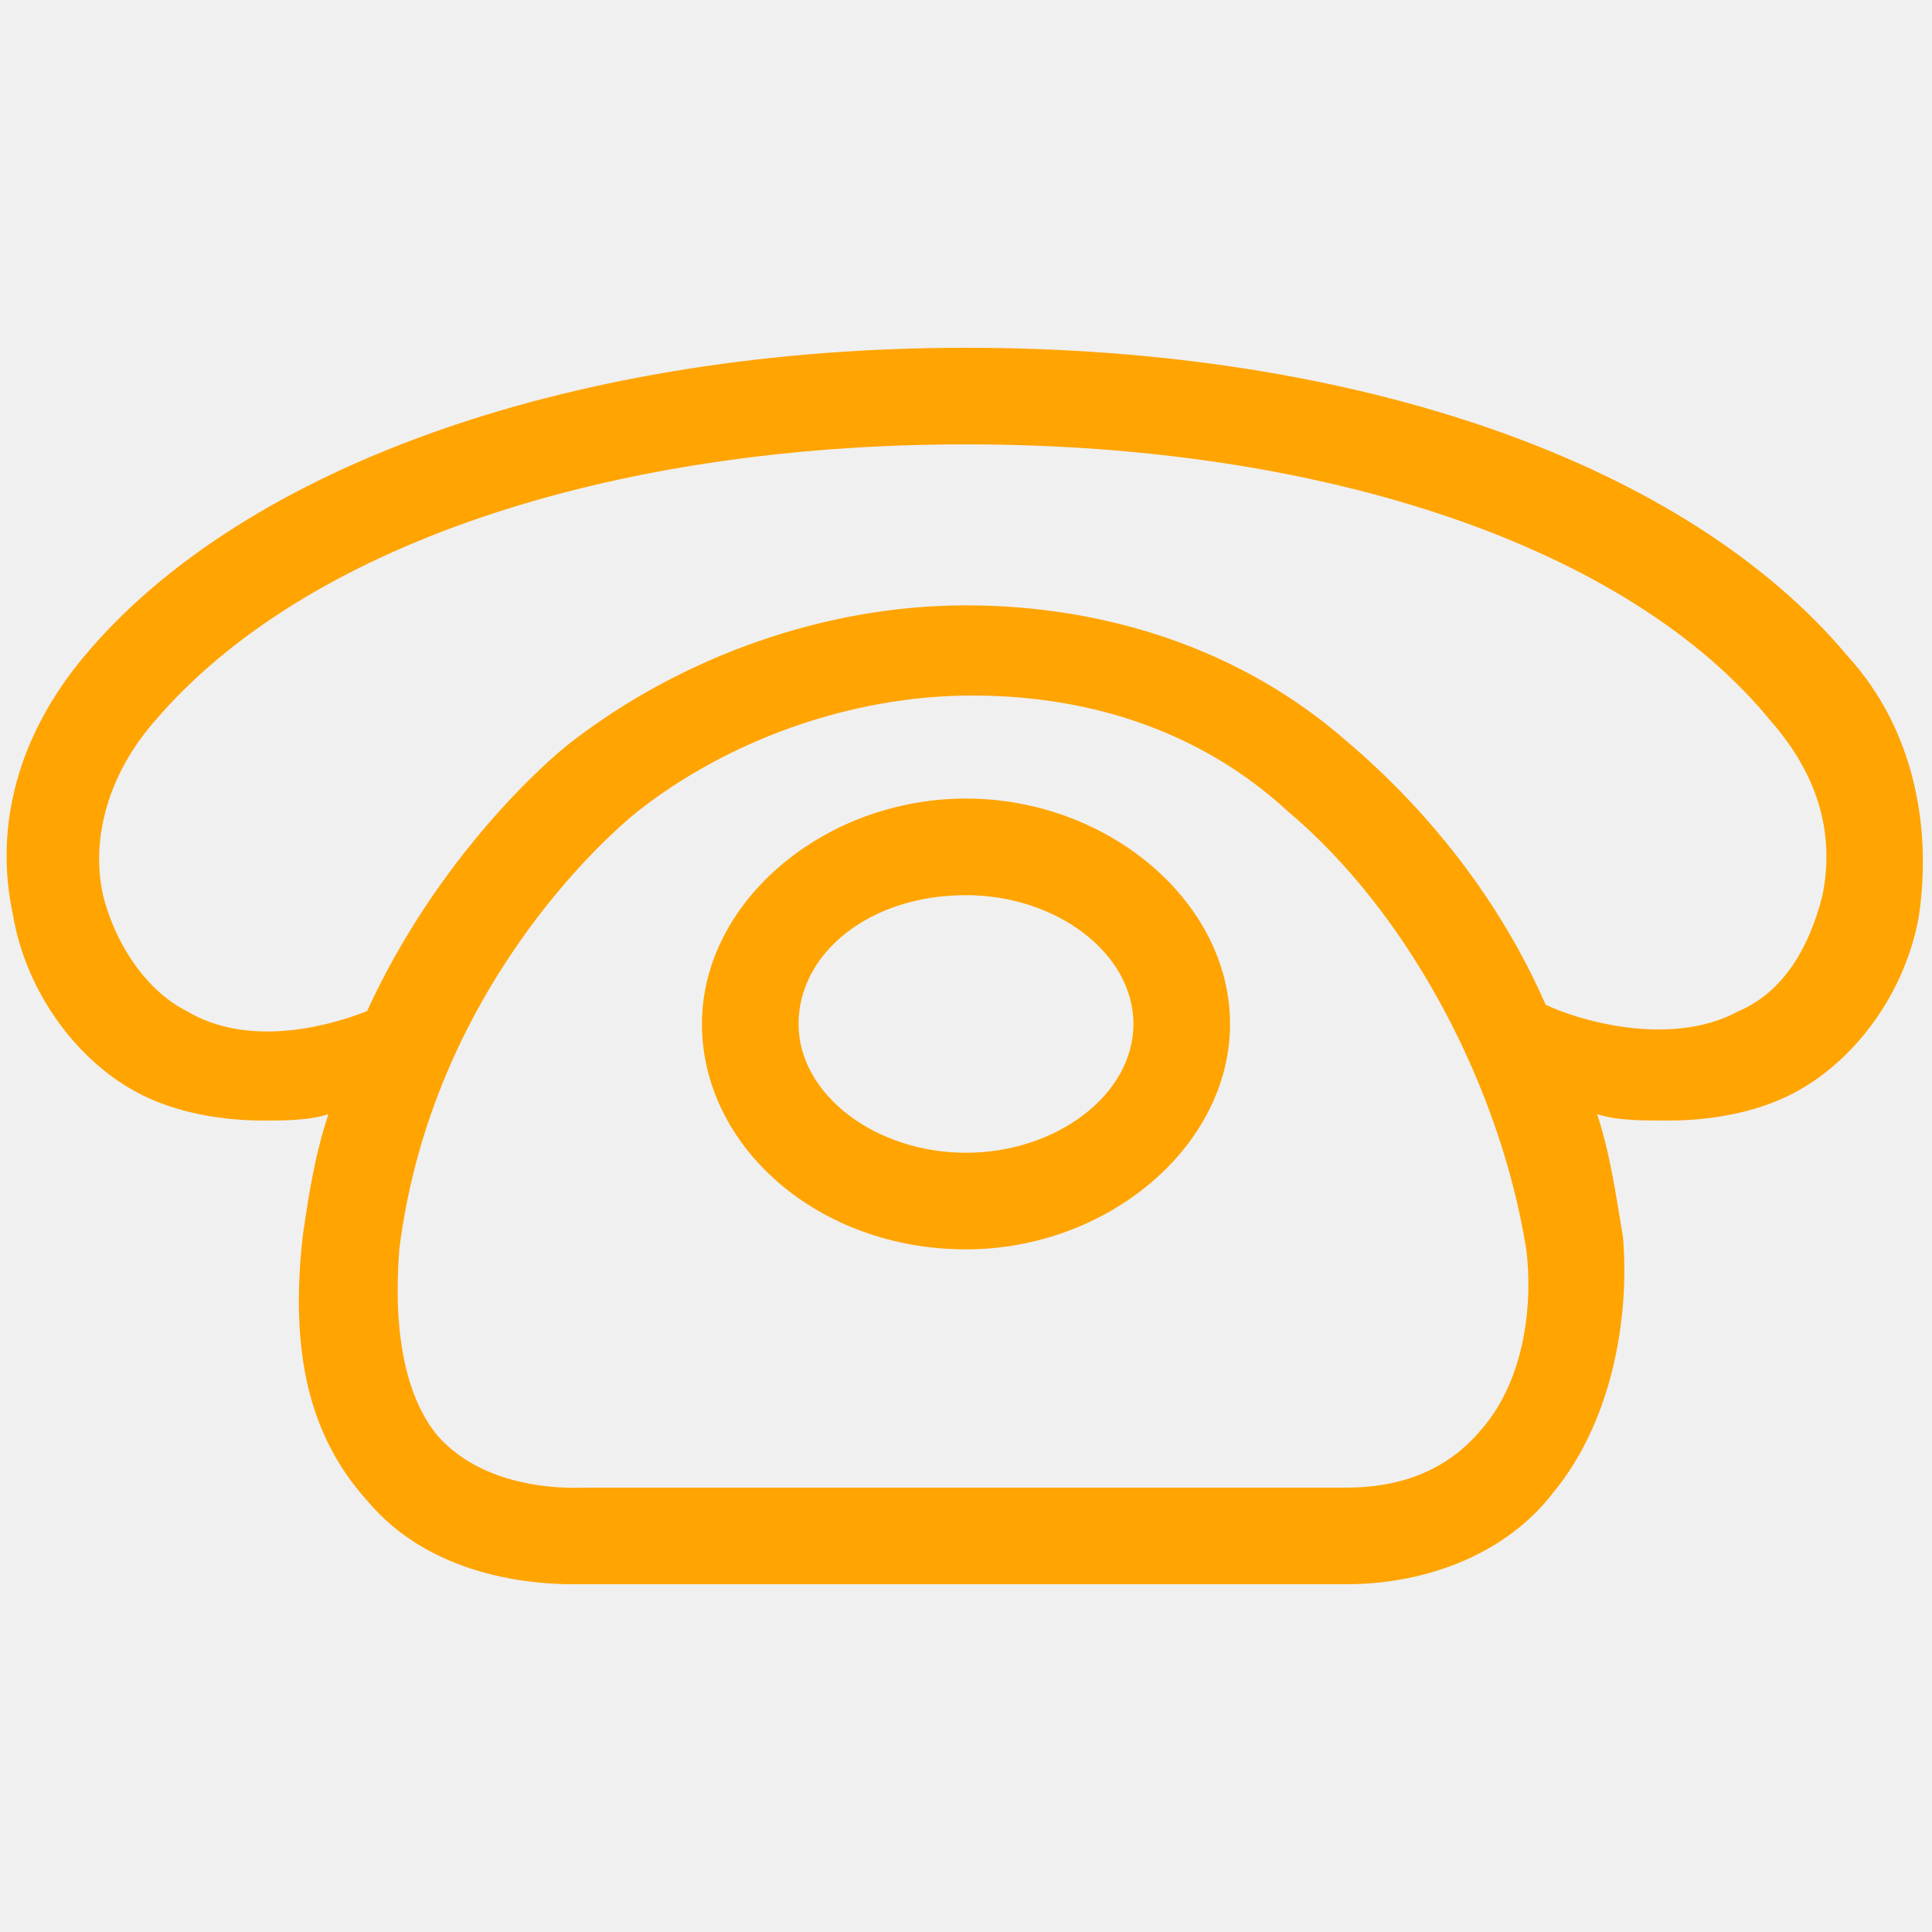
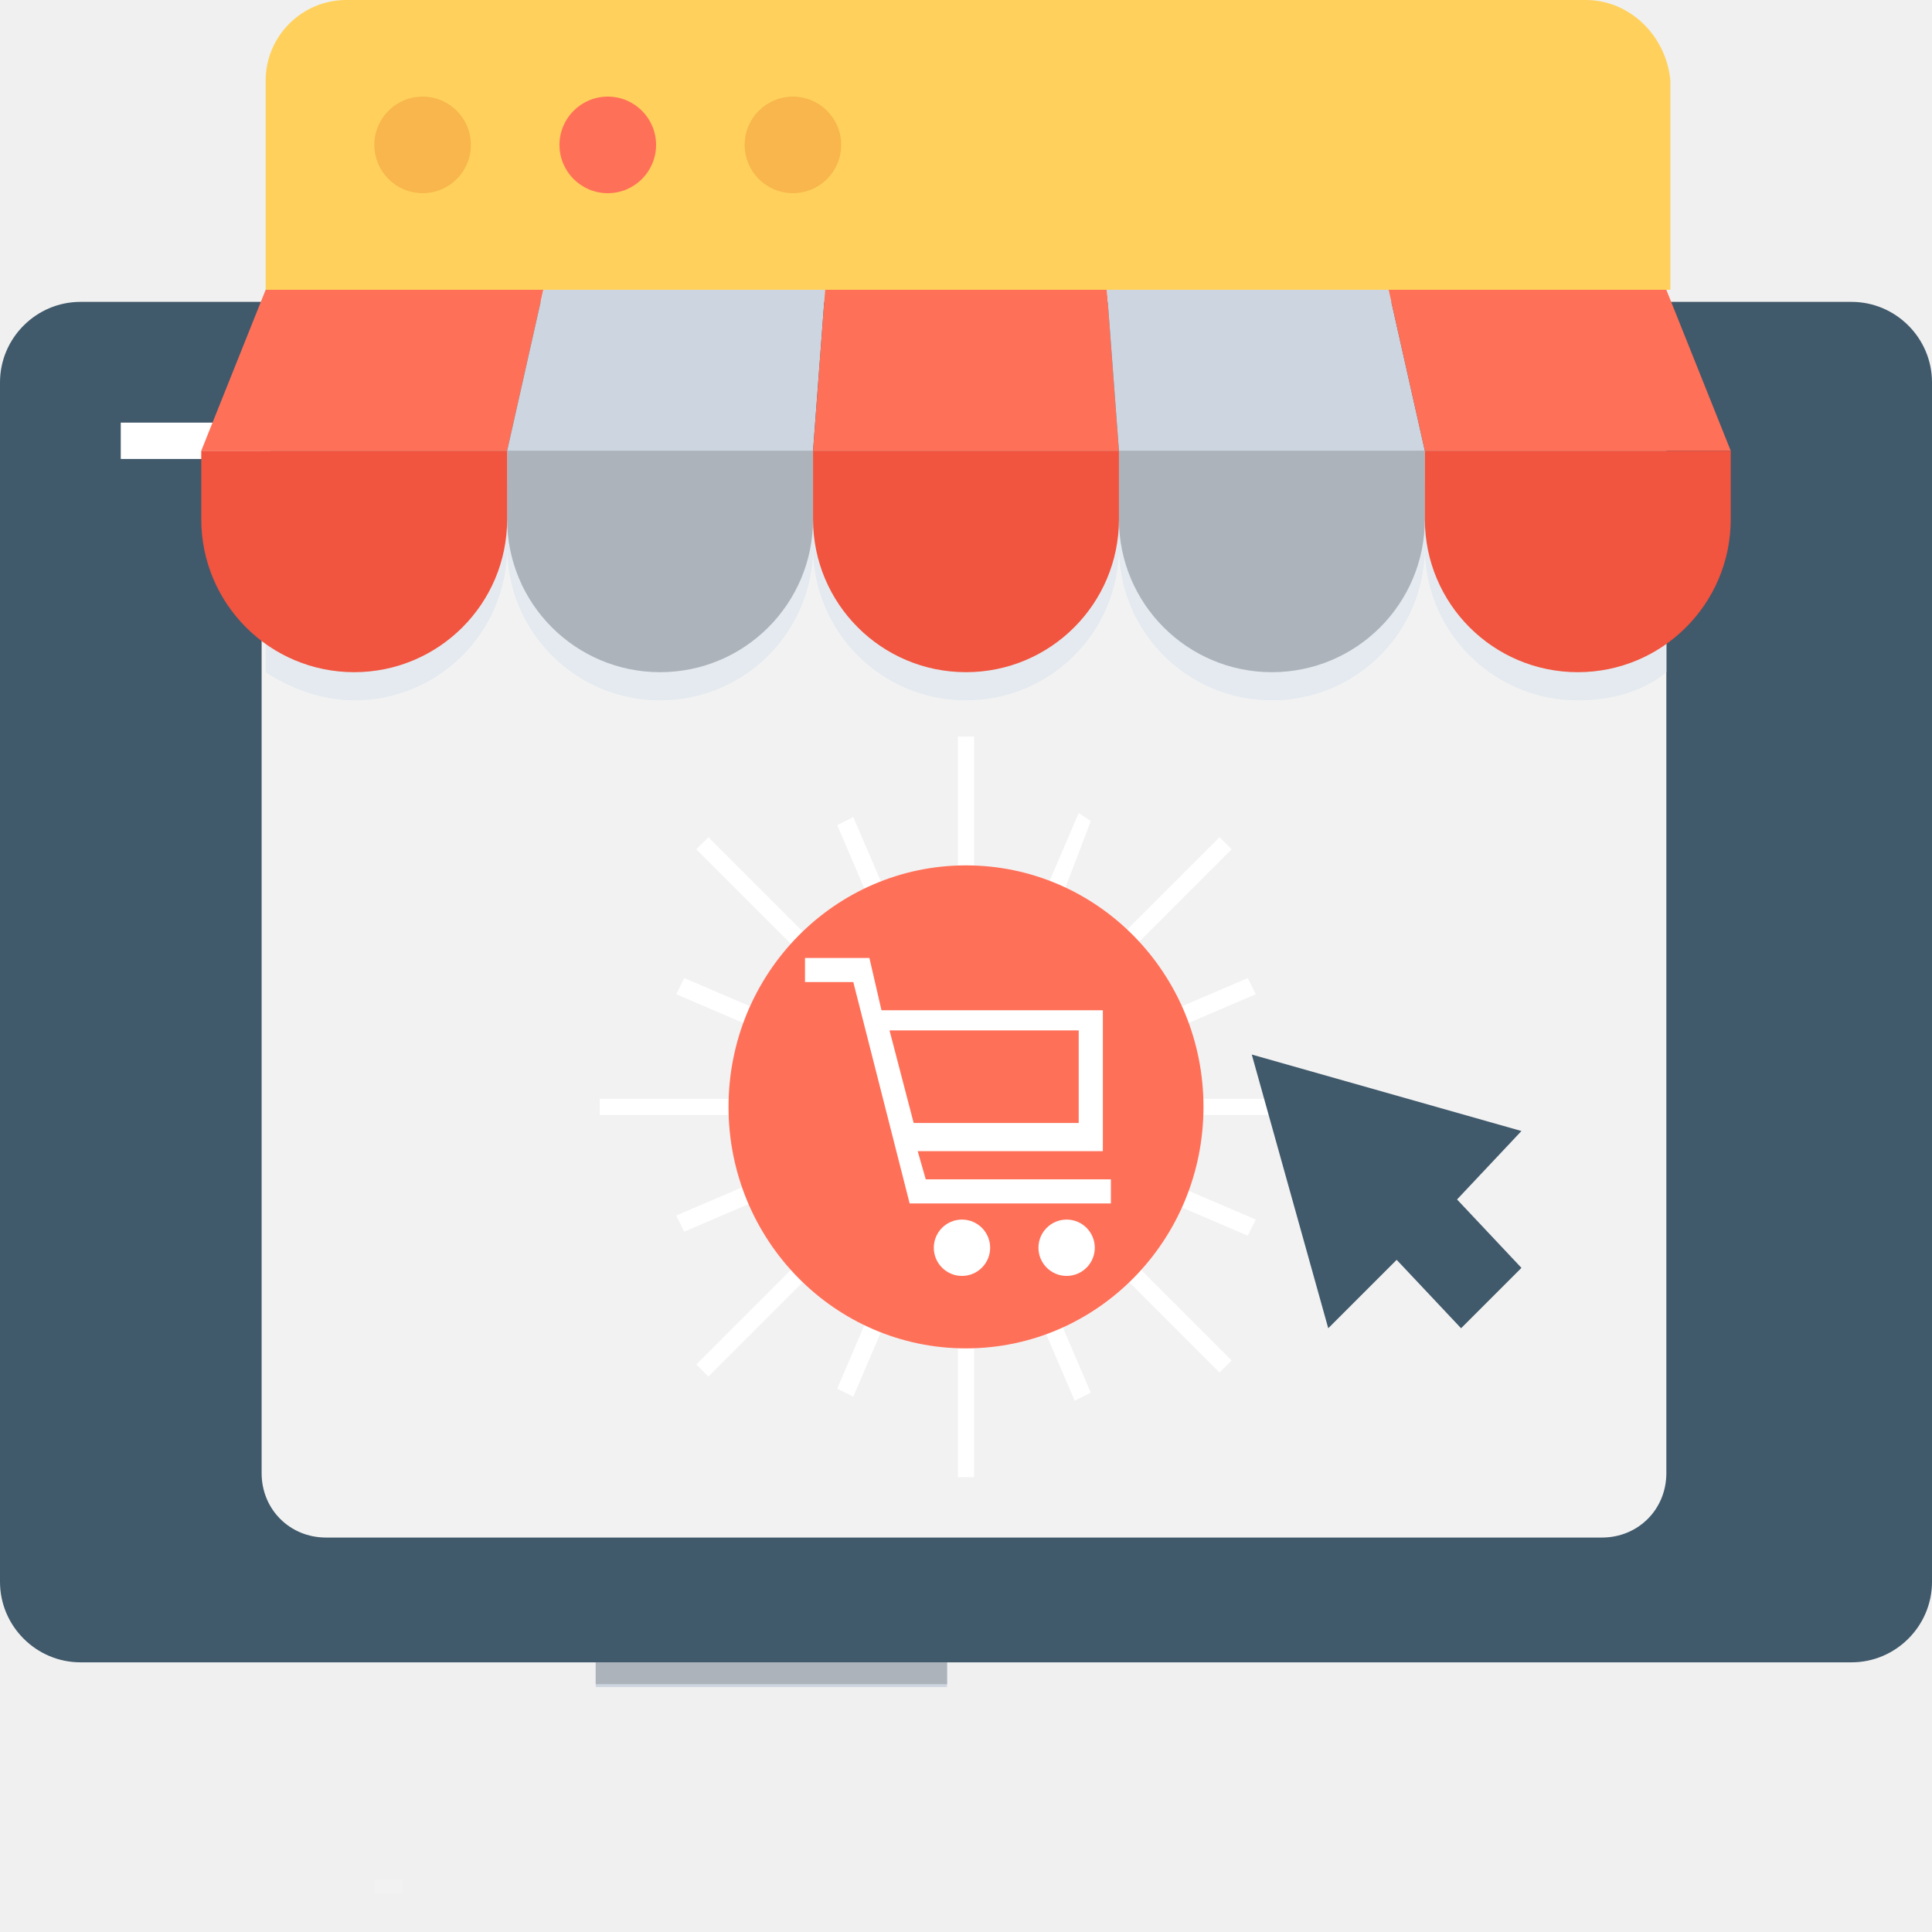
- <svg xmlns="http://www.w3.org/2000/svg" enable-background="new 0 0 30 30" height="40px" id="Capa_1" version="1.1" viewBox="0 0 30 30" width="40px" xml:space="preserve">
-   <path d="M28.7,10.2c-2.5-3-7.6-4.8-13.7-4.8c0,0,0,0,0,0h0c0,0,0,0,0,0c-6,0-11.2,1.8-13.7,4.8c-1,1.2-1.4,2.6-1.1,4  c0.2,1.2,1,2.3,2,2.8c0.6,0.3,1.3,0.4,1.9,0.4c0.3,0,0.7,0,1-0.1c-0.2,0.6-0.3,1.2-0.4,1.9c-0.2,1.8,0.1,3.1,1,4.1  c1,1.2,2.6,1.3,3.2,1.3c0.2,0,0.3,0,0.3,0h11.7c1.3,0,2.5-0.5,3.2-1.4c1-1.2,1.2-2.9,1.1-4c-0.1-0.6-0.2-1.3-0.4-1.9  c0.3,0.1,0.7,0.1,1.1,0.1c0.6,0,1.3-0.1,1.9-0.4c1-0.5,1.8-1.6,2-2.8C30,12.8,29.7,11.3,28.7,10.2z M23,22.2  c-0.5,0.6-1.2,0.9-2.1,0.9l-11.8,0c-0.1,0-1.5,0.1-2.3-0.8c-0.5-0.6-0.7-1.6-0.6-2.9c0.5-4,3.2-6.4,3.7-6.8c1.4-1.1,3.3-1.8,5.2-1.8  c1.9,0,3.6,0.6,4.9,1.8c1.9,1.6,3.3,4.3,3.7,6.8C23.8,20.2,23.7,21.4,23,22.2z M28.3,13.9c-0.2,0.8-0.6,1.5-1.3,1.8  c-1.1,0.6-2.6,0.1-3-0.1c-0.7-1.6-1.8-3-3.1-4.1c-1.6-1.4-3.7-2.1-5.9-2.1c-2.2,0-4.4,0.8-6.1,2.1c-0.4,0.3-2.1,1.8-3.2,4.2  c-0.5,0.2-1.8,0.6-2.8,0c-0.6-0.3-1.1-1-1.3-1.8c-0.2-0.9,0.1-1.9,0.8-2.7C4.7,8.5,9.4,6.9,15,6.9c5.6,0,10.3,1.6,12.5,4.3  C28.2,12,28.5,12.9,28.3,13.9z M15,12.4c-2.2,0-4.1,1.6-4.1,3.5s1.8,3.5,4.1,3.5c2.2,0,4.1-1.6,4.1-3.5S17.2,12.4,15,12.4z M15,17.9  c-1.4,0-2.6-0.9-2.6-2s1.1-2,2.6-2c1.4,0,2.6,0.9,2.6,2S16.4,17.9,15,17.9z" fill="#ffa400" />
+ <svg xmlns="http://www.w3.org/2000/svg" version="1.1" id="Layer_1" x="0px" y="0px" viewBox="0 0 501.551 501.551" style="enable-background:new 0 0 501.551 501.551;" xml:space="preserve">
+   <path style="fill:#40596B;" d="M480.653,78.367H20.898C9.404,78.367,0,87.771,0,99.265v311.38c0,11.494,9.404,20.898,20.898,20.898  h459.755c11.494,0,20.898-9.404,20.898-20.898V99.265C501.551,87.771,492.147,78.367,480.653,78.367z" />
+   <rect x="31.347" y="109.714" style="fill:#FFFFFF;" width="38.857" height="9.437" />
+   <rect x="154.645" y="431.543" style="fill:#CDD6E0;" width="91.216" height="6.425" />
+   <rect x="97.176" y="487.967" style="fill:#F2F2F2;" width="7.2" height="3.584" />
+   <rect x="154.645" y="431.543" style="fill:#ACB3BA;" width="91.216" height="5.673" />
+   <path style="fill:#F2F2F2;" d="M432.588,117.029v265.404c0,9.404-7.314,16.718-16.718,16.718H84.637  c-9.404,0-16.718-7.314-16.718-16.718V117.029H432.588z" />
+   <g>
+     <path style="fill:#FFFFFF;" d="M252.865,191.216v39.706c-1.045,0-1.045,0-2.09,0c-1.045,0-1.045,0-2.09,0v-39.706H252.865z" />
+     <path style="fill:#FFFFFF;" d="M252.865,343.771v39.706h-4.18v-39.706c1.045,0,1.045,0,2.09,0   C251.82,343.771,251.82,343.771,252.865,343.771z" />
+     <path style="fill:#FFFFFF;" d="M319.739,220.473l-28.212,28.212c-1.045-1.045-2.09-2.09-3.135-3.135l28.212-28.212L319.739,220.473   z" />
+     <path style="fill:#FFFFFF;" d="M212.114,329.143l-28.212,28.212l-3.135-3.135l28.212-28.212   C210.024,327.053,211.069,328.098,212.114,329.143z" />
+     <path style="fill:#FFFFFF;" d="M346.906,285.257v4.18h-38.661c0-1.045,0-1.045,0-2.09c0-1.045,0-1.045,0-2.09L346.906,285.257   L346.906,285.257z" />
+     <path style="fill:#FFFFFF;" d="M194.351,287.347c0,1.045,0,1.045,0,2.09H155.69v-4.18h38.661   C194.351,285.257,194.351,286.302,194.351,287.347z" />
+     <path style="fill:#FFFFFF;" d="M319.739,353.176l-3.135,3.135l-27.167-27.167c1.045-1.045,2.09-2.09,3.135-3.135L319.739,353.176z" />
+     <path style="fill:#FFFFFF;" d="M212.114,245.551c-1.045,1.045-2.09,2.09-3.135,3.135l-28.212-28.212l3.135-3.135L212.114,245.551z" />
+     <path style="fill:#FFFFFF;" d="M230.922,234.057c-1.045,0-2.09,1.045-4.18,2.09l-9.404-21.943l4.18-2.09L230.922,234.057z" />
+     <path style="fill:#FFFFFF;" d="M283.167,361.535l-4.18,2.09l-9.404-21.943c1.045,0,2.09-1.045,4.18-2.09L283.167,361.535z" />
+     <path style="fill:#FFFFFF;" d="M199.576,263.314c-1.045,1.045-1.045,2.09-2.09,4.18l-21.943-9.404l2.09-4.18L199.576,263.314z" />
+     <path style="fill:#FFFFFF;" d="M326.008,316.604l-2.09,4.18l-21.943-9.404c1.045-1.045,1.045-2.09,2.09-4.18L326.008,316.604z" />
+     <path style="fill:#FFFFFF;" d="M199.576,310.335l-21.943,9.404l-2.09-4.18l21.943-9.404   C198.531,308.245,198.531,309.29,199.576,310.335z" />
+     <path style="fill:#FFFFFF;" d="M326.008,258.09l-21.943,9.404c0-1.045-1.045-2.09-2.09-4.18l21.943-9.404L326.008,258.09z" />
+     <path style="fill:#FFFFFF;" d="M230.922,340.637l-9.404,21.943l-4.18-2.09l9.404-21.943   C228.833,339.592,229.878,339.592,230.922,340.637z" />
+     <path style="fill:#FFFFFF;" d="M283.167,213.159l-8.359,21.943c-1.045-1.045-2.09-1.045-4.18-2.09l9.404-21.943L283.167,213.159z" />
+   </g>
+   <path style="fill:#FFD15C;" d="M411.69,0H89.861C78.367,0,68.963,9.404,68.963,20.898v54.335h364.669V20.898  C432.588,9.404,423.184,0,411.69,0z" />
+   <polygon style="fill:#40596B;" points="324.963,273.763 344.816,344.816 362.58,327.053 379.298,344.816 394.971,329.143  378.253,311.38 394.971,293.616 " />
+   <ellipse style="fill:#F8B64C;" cx="205.845" cy="37.616" rx="12.539" ry="12.539" />
+   <ellipse style="fill:#FF7058;" cx="157.78" cy="37.616" rx="12.539" ry="12.539" />
+   <ellipse style="fill:#F8B64C;" cx="109.714" cy="37.616" rx="12.539" ry="12.539" />
+   <path style="fill:#E4EAEF;" d="M432.588,125.388v49.11c-6.269,5.224-14.629,7.314-22.988,7.314  c-21.943,0-39.706-17.763-39.706-39.706c0,21.943-17.763,39.706-39.706,39.706c-21.943,0-39.706-17.763-39.706-39.706  c0,21.943-17.763,39.706-39.706,39.706s-39.706-17.763-39.706-39.706c0,21.943-17.763,39.706-39.706,39.706  s-39.706-17.763-39.706-39.706c0,21.943-17.763,39.706-39.706,39.706c-8.359,0-16.718-3.135-22.988-7.314v-49.11  C68.963,125.388,432.588,125.388,432.588,125.388z" />
+   <polygon style="fill:#FF7058;" points="131.657,117.029 52.245,117.029 68.963,75.233 141.061,75.233 " />
+   <polygon style="fill:#CDD6E0;" points="211.069,117.029 131.657,117.029 141.061,75.233 214.204,75.233 " />
+   <polygon style="fill:#FF7058;" points="290.482,117.029 211.069,117.029 214.204,75.233 287.347,75.233 " />
+   <polygon style="fill:#CDD6E0;" points="369.894,117.029 290.482,117.029 287.347,75.233 360.49,75.233 " />
+   <polygon style="fill:#FF7058;" points="449.306,117.029 369.894,117.029 360.49,75.233 432.588,75.233 " />
+   <g>
+     <path style="fill:#ACB3BA;" d="M131.657,134.792c0,21.943,17.763,39.706,39.706,39.706c21.943,0,39.706-17.763,39.706-39.706   v-17.763h-79.412L131.657,134.792L131.657,134.792z" />
+     <path style="fill:#ACB3BA;" d="M290.482,117.029v17.763c0,21.943,17.763,39.706,39.706,39.706s39.706-17.763,39.706-39.706v-17.763   C369.894,117.029,290.482,117.029,290.482,117.029z" />
+   </g>
+   <g>
+     <path style="fill:#F1543F;" d="M52.245,134.792c0,21.943,17.763,39.706,39.706,39.706s39.706-17.763,39.706-39.706v-17.763H52.245   V134.792z" />
+     <path style="fill:#F1543F;" d="M211.069,134.792c0,21.943,17.763,39.706,39.706,39.706s39.706-17.763,39.706-39.706v-17.763   h-79.412L211.069,134.792L211.069,134.792z" />
+     <path style="fill:#F1543F;" d="M369.894,117.029v17.763c0,21.943,17.763,39.706,39.706,39.706s39.706-17.763,39.706-39.706v-17.763   C449.306,117.029,369.894,117.029,369.894,117.029z" />
+   </g>
+   <ellipse style="fill:#FF7058;" cx="250.776" cy="287.347" rx="61.649" ry="62.694" />
+   <g>
+     <path style="fill:#FFFFFF;" d="M240.327,306.155l-2.09-7.314h48.065v-36.571h-57.469l-3.135-13.584H208.98v6.269h12.539   l14.629,57.469h52.245v-6.269H240.327z M280.033,267.494v24.033h-42.841l-6.269-24.033H280.033z" />
+     <ellipse style="fill:#FFFFFF;" cx="249.731" cy="323.918" rx="7.314" ry="7.314" />
+     <ellipse style="fill:#FFFFFF;" cx="276.898" cy="323.918" rx="7.314" ry="7.314" />
+   </g>
+   <g>
+ </g>
+   <g>
+ </g>
+   <g>
+ </g>
+   <g>
+ </g>
+   <g>
+ </g>
+   <g>
+ </g>
+   <g>
+ </g>
+   <g>
+ </g>
+   <g>
+ </g>
+   <g>
+ </g>
+   <g>
+ </g>
+   <g>
+ </g>
+   <g>
+ </g>
+   <g>
+ </g>
+   <g>
+ </g>
</svg>
